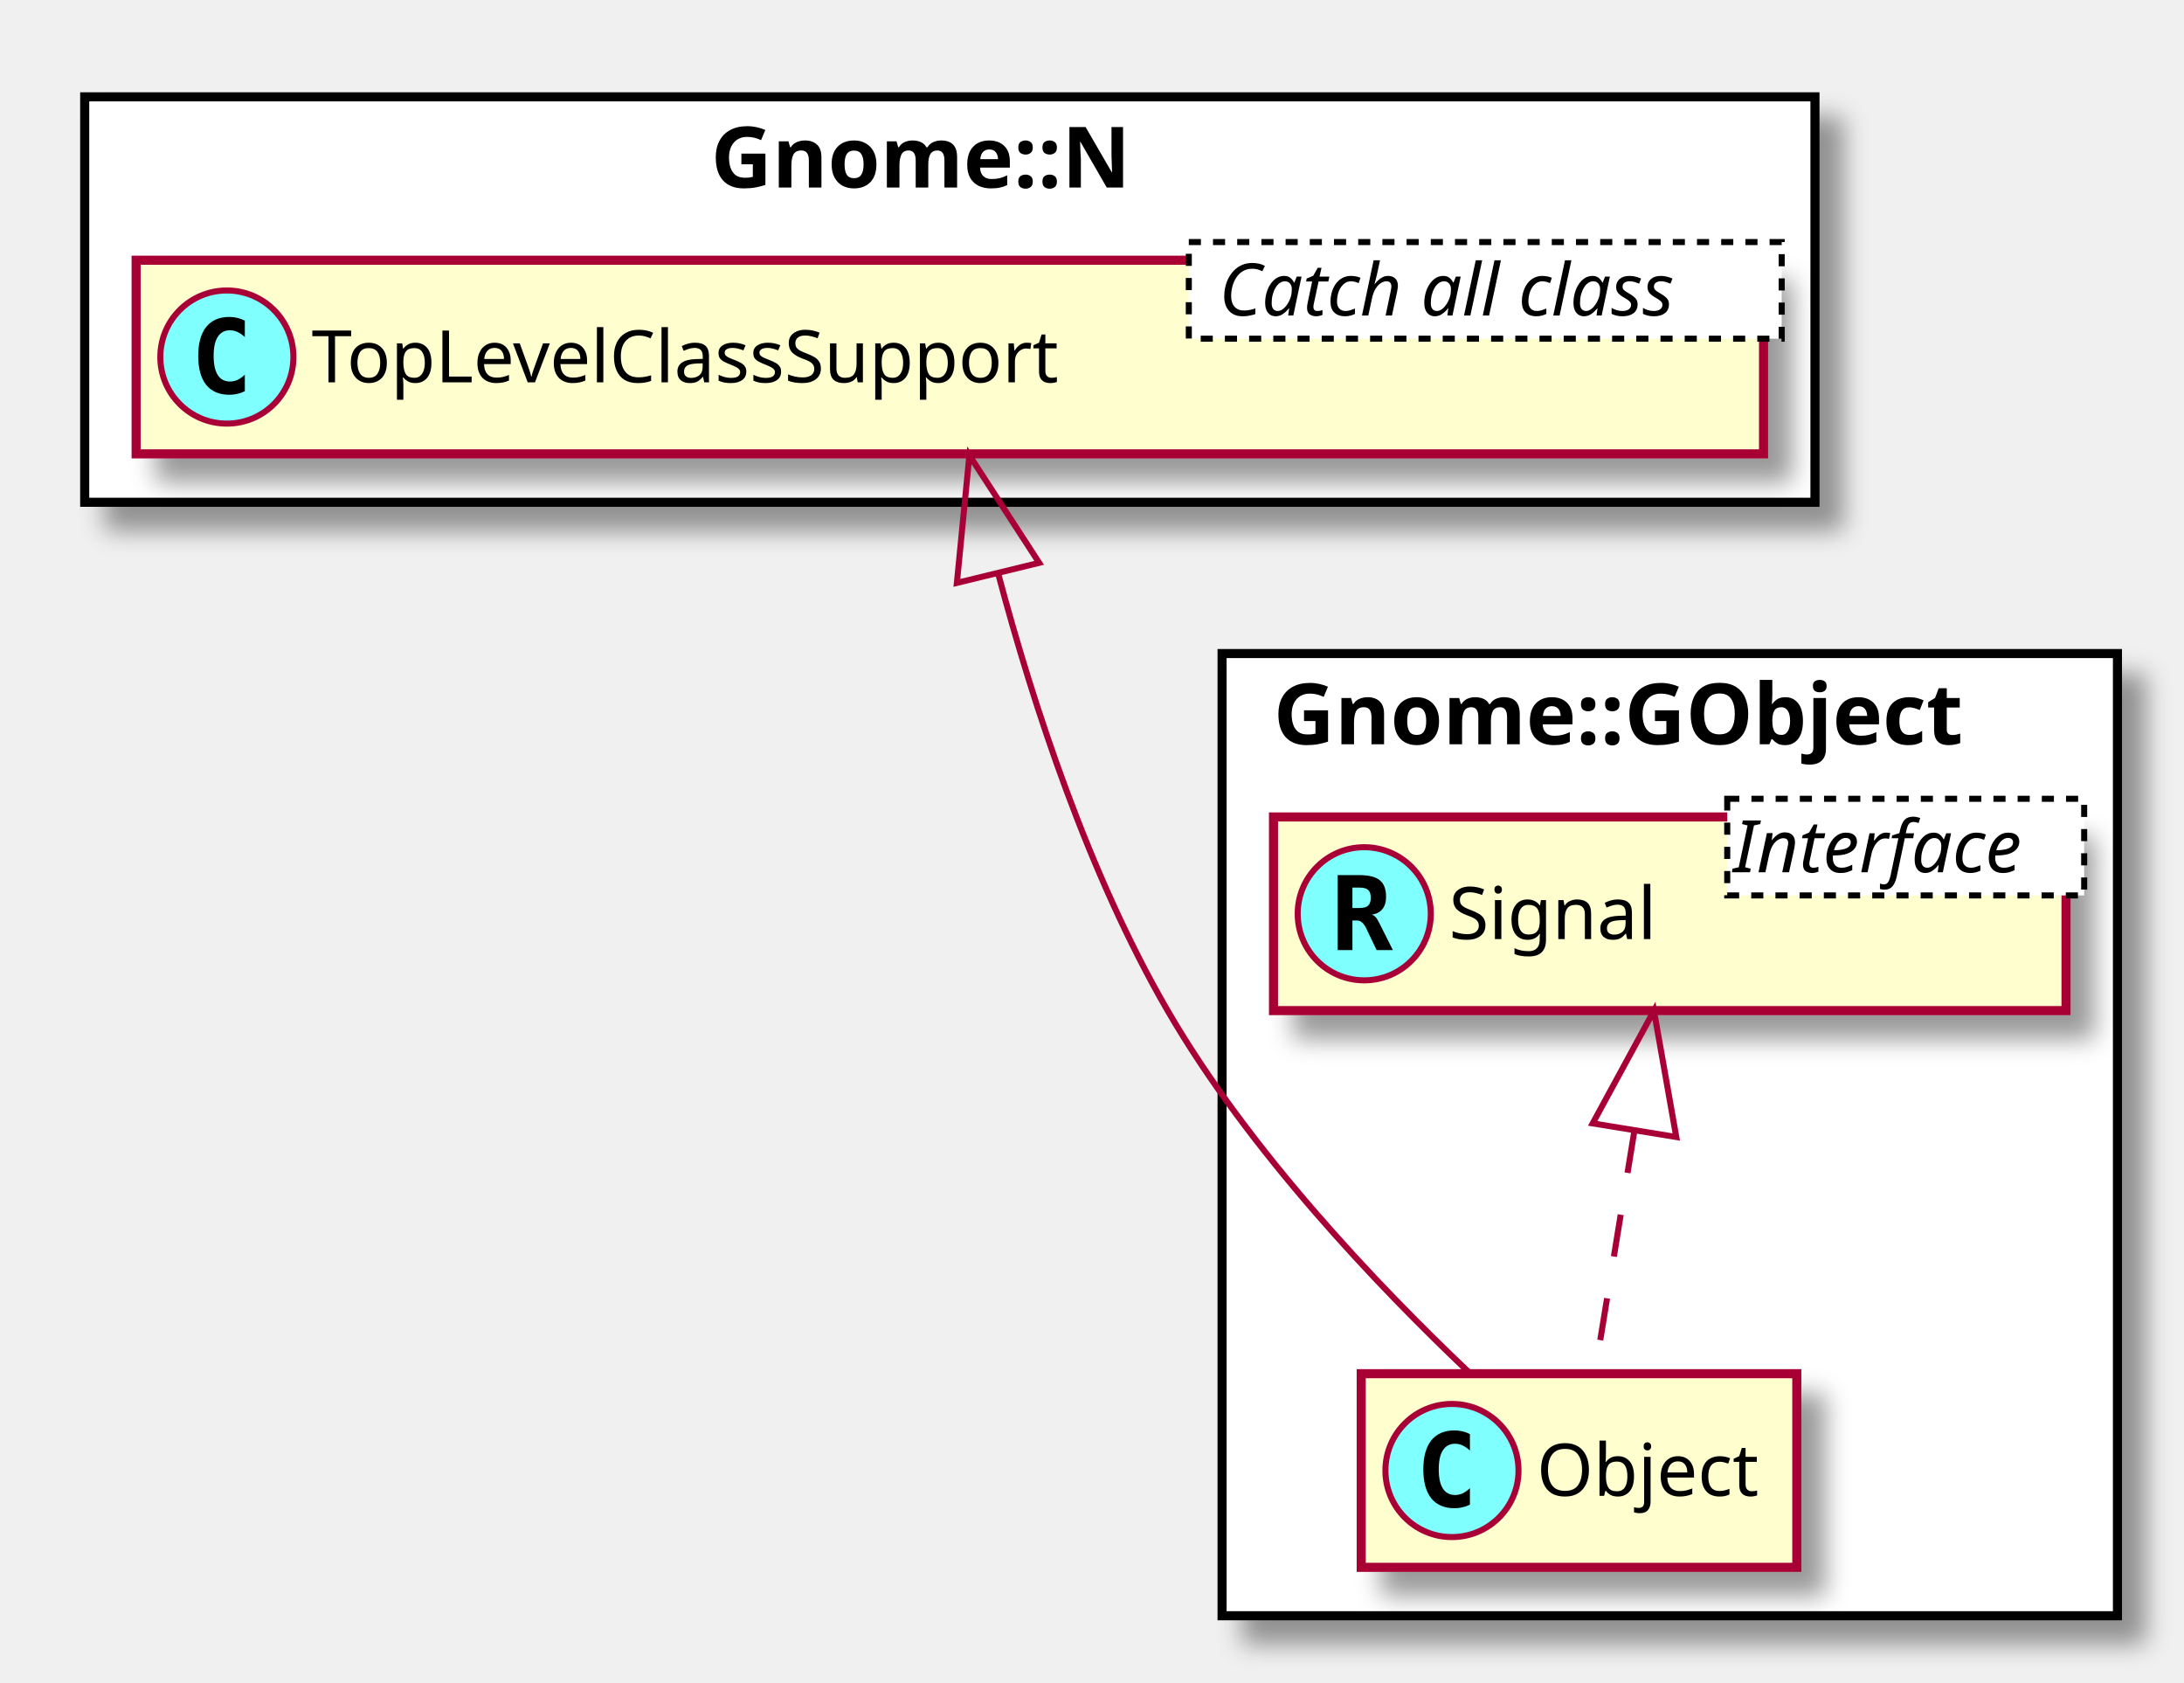
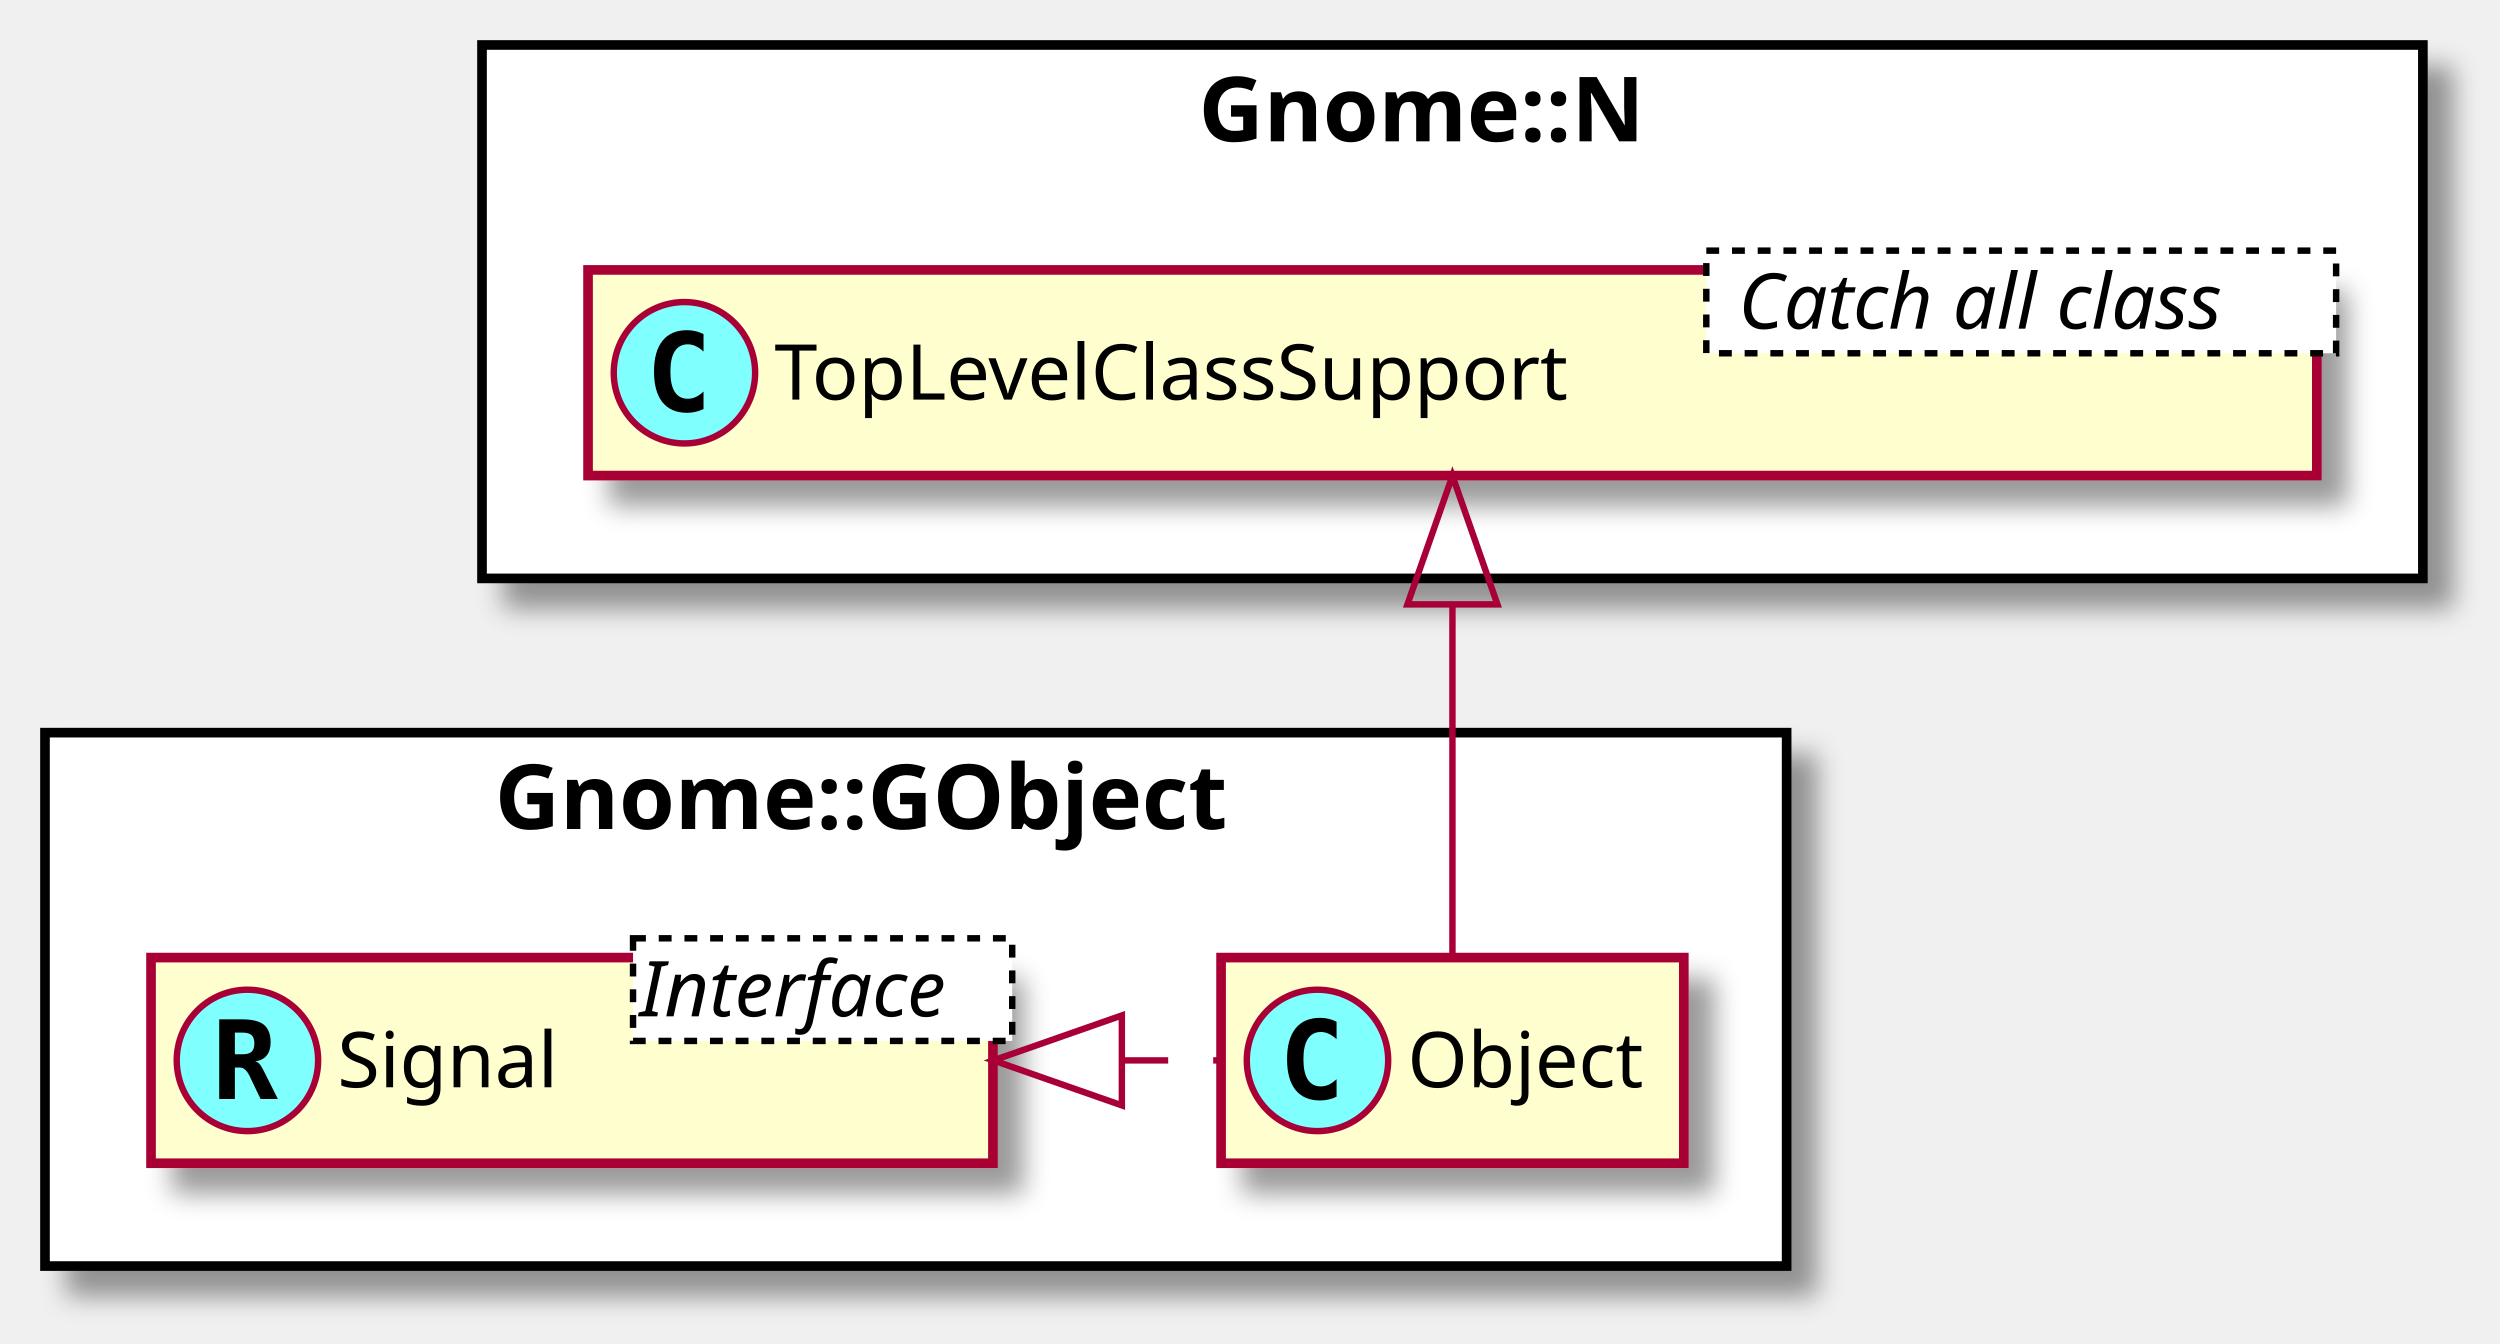
- <svg xmlns="http://www.w3.org/2000/svg" contentScriptType="application/ecmascript" contentStyleType="text/css" height="278px" preserveAspectRatio="none" style="width:361px;height:278px;" version="1.1" viewBox="0 0 361 278" width="361px" zoomAndPan="magnify">
+ <svg xmlns="http://www.w3.org/2000/svg" contentScriptType="application/ecmascript" contentStyleType="text/css" height="209px" preserveAspectRatio="none" style="width:389px;height:209px;" version="1.1" viewBox="0 0 389 209" width="389px" zoomAndPan="magnify">
  <defs>
-     <filter height="300%" id="fx39cu6gp85f8" width="300%" x="-1" y="-1">
+     <filter height="300%" id="f1os7nc6a0czow" width="300%" x="-1" y="-1">
      <feGaussianBlur result="blurOut" stdDeviation="2.0" />
      <feColorMatrix in="blurOut" result="blurOut2" type="matrix" values="0 0 0 0 0 0 0 0 0 0 0 0 0 0 0 0 0 0 .4 0" />
      <feOffset dx="4.0" dy="4.0" in="blurOut2" result="blurOut3" />
      <feBlend in="SourceGraphic" in2="blurOut3" mode="normal" />
    </filter>
  </defs>
  <g>
-     <rect fill="#FFFFFF" filter="url(#fx39cu6gp85f8)" height="67" style="stroke: #000000; stroke-width: 1.5;" width="286" x="14" y="16" />
-     <text fill="#000000" font-family="sans-serif" font-size="14" font-weight="bold" lengthAdjust="spacingAndGlyphs" textLength="79" x="117.5" y="30.995">Gnome::N</text>
-     <rect fill="#FFFFFF" filter="url(#fx39cu6gp85f8)" height="159" style="stroke: #000000; stroke-width: 1.5;" width="148" x="202" y="108" />
-     <text fill="#000000" font-family="sans-serif" font-size="14" font-weight="bold" lengthAdjust="spacingAndGlyphs" textLength="131" x="210.5" y="122.995">Gnome::GObject</text>
-     <rect fill="#FEFECE" filter="url(#fx39cu6gp85f8)" height="32" id="Gnome::N::TopLevelClassSupport" style="stroke: #A80036; stroke-width: 1.5;" width="269" x="22.5" y="43" />
-     <ellipse cx="37.5" cy="59" fill="#80FFFF" rx="11" ry="11" style="stroke: #A80036; stroke-width: 1.0;" />
-     <path d="M40.469,64.641 Q39.891,64.938 39.25,65.078 Q38.609,65.234 37.906,65.234 Q35.406,65.234 34.078,63.594 Q32.766,61.938 32.766,58.812 Q32.766,55.688 34.078,54.031 Q35.406,52.375 37.906,52.375 Q38.609,52.375 39.25,52.531 Q39.906,52.688 40.469,52.984 L40.469,55.703 Q39.844,55.125 39.25,54.859 Q38.656,54.578 38.031,54.578 Q36.688,54.578 36,55.656 Q35.312,56.719 35.312,58.812 Q35.312,60.906 36,61.984 Q36.688,63.047 38.031,63.047 Q38.656,63.047 39.25,62.781 Q39.844,62.5 40.469,61.922 L40.469,64.641 Z " />
-     <text fill="#000000" font-family="sans-serif" font-size="12" lengthAdjust="spacingAndGlyphs" textLength="137" x="51.5" y="63.181">TopLevelClassSupport</text>
-     <rect fill="#FFFFFF" height="15.969" style="stroke: #000000; stroke-width: 1.0; stroke-dasharray: 2.0,2.0;" width="98" x="196.5" y="40" />
-     <text fill="#000000" font-family="sans-serif" font-size="12" font-style="italic" lengthAdjust="spacingAndGlyphs" textLength="88" x="201.5" y="52.139">Catch all class</text>
-     <rect fill="#FEFECE" filter="url(#fx39cu6gp85f8)" height="32" id="Gnome::GObject::Signal" style="stroke: #A80036; stroke-width: 1.5;" width="131" x="210.5" y="135" />
-     <ellipse cx="225.5" cy="151" fill="#80FFFF" rx="11" ry="11" style="stroke: #A80036; stroke-width: 1.0;" />
-     <path d="M226.703,151.141 Q227.062,151.219 227.328,151.5 Q227.609,151.766 228,152.547 L230.234,157 L227.547,157 L226.047,153.875 Q225.984,153.734 225.875,153.5 Q225.219,152.109 224.328,152.109 L223.547,152.109 L223.547,157 L221.109,157 L221.109,144.609 L224.641,144.609 Q227.031,144.609 228.062,145.453 Q229.109,146.297 229.109,148.203 Q229.109,149.484 228.484,150.25 Q227.875,151 226.703,151.141 Z M223.547,146.672 L223.547,150.047 L224.703,150.047 Q225.719,150.047 226.141,149.656 Q226.578,149.25 226.578,148.344 Q226.578,147.453 226.141,147.062 Q225.719,146.672 224.703,146.672 L223.547,146.672 Z " />
-     <text fill="#000000" font-family="sans-serif" font-size="12" lengthAdjust="spacingAndGlyphs" textLength="38" x="239.5" y="155.181">Signal</text>
-     <rect fill="#FFFFFF" height="15.969" style="stroke: #000000; stroke-width: 1.0; stroke-dasharray: 2.0,2.0;" width="59" x="285.5" y="132" />
-     <text fill="#000000" font-family="sans-serif" font-size="12" font-style="italic" lengthAdjust="spacingAndGlyphs" textLength="57" x="286.5" y="144.139">Interface</text>
-     <rect fill="#FEFECE" filter="url(#fx39cu6gp85f8)" height="32" id="Gnome::GObject::Object" style="stroke: #A80036; stroke-width: 1.5;" width="72" x="225" y="227" />
-     <ellipse cx="240" cy="243" fill="#80FFFF" rx="11" ry="11" style="stroke: #A80036; stroke-width: 1.0;" />
-     <path d="M242.969,248.641 Q242.391,248.938 241.75,249.078 Q241.109,249.234 240.406,249.234 Q237.906,249.234 236.578,247.594 Q235.266,245.938 235.266,242.812 Q235.266,239.688 236.578,238.031 Q237.906,236.375 240.406,236.375 Q241.109,236.375 241.75,236.531 Q242.406,236.688 242.969,236.984 L242.969,239.703 Q242.344,239.125 241.75,238.859 Q241.156,238.578 240.531,238.578 Q239.188,238.578 238.5,239.656 Q237.812,240.719 237.812,242.812 Q237.812,244.906 238.5,245.984 Q239.188,247.047 240.531,247.047 Q241.156,247.047 241.75,246.781 Q242.344,246.5 242.969,245.922 L242.969,248.641 Z " />
-     <text fill="#000000" font-family="sans-serif" font-size="12" lengthAdjust="spacingAndGlyphs" textLength="40" x="254" y="247.181">Object</text>
-     <path d="M165.031,94.929 C170.839,116.718 179.974,144.553 193,167 C206.419,190.123 227.666,212.41 242.838,226.802 " fill="none" id="Gnome::N::TopLevelClassSupport-Gnome::GObject::Object" style="stroke: #A80036; stroke-width: 1.0;" />
-     <polygon fill="none" points="158.166,96.323,160.234,75.235,171.768,93.01,158.166,96.323" style="stroke: #A80036; stroke-width: 1.0;" />
-     <path d="M270.145,186.911 C267.893,200.72 265.434,215.805 263.633,226.85 " fill="none" id="Gnome::GObject::Signal-Gnome::GObject::Object" style="stroke: #A80036; stroke-width: 1.0; stroke-dasharray: 7.0,7.0;" />
-     <polygon fill="none" points="263.26,185.638,273.387,167.025,277.077,187.891,263.26,185.638" style="stroke: #A80036; stroke-width: 1.0;" />
+     <rect fill="#FFFFFF" filter="url(#f1os7nc6a0czow)" height="83" style="stroke: #000000; stroke-width: 1.5;" width="302" x="75" y="7" />
+     <text fill="#000000" font-family="sans-serif" font-size="14" font-weight="bold" lengthAdjust="spacingAndGlyphs" textLength="79" x="186.5" y="21.995">Gnome::N</text>
+     <rect fill="#FFFFFF" filter="url(#f1os7nc6a0czow)" height="83" style="stroke: #000000; stroke-width: 1.5;" width="271" x="7" y="114" />
+     <text fill="#000000" font-family="sans-serif" font-size="14" font-weight="bold" lengthAdjust="spacingAndGlyphs" textLength="131" x="77" y="128.995">Gnome::GObject</text>
+     <rect codeLine="9" fill="#FEFECE" filter="url(#f1os7nc6a0czow)" height="32" id="Gnome::N::TopLevelClassSupport" style="stroke: #A80036; stroke-width: 1.5;" width="269" x="91.5" y="42" />
+     <ellipse cx="106.5" cy="58" fill="#80FFFF" rx="11" ry="11" style="stroke: #A80036; stroke-width: 1.0;" />
+     <path d="M109.469,63.641 Q108.891,63.938 108.25,64.078 Q107.609,64.234 106.906,64.234 Q104.406,64.234 103.078,62.594 Q101.766,60.938 101.766,57.812 Q101.766,54.688 103.078,53.031 Q104.406,51.375 106.906,51.375 Q107.609,51.375 108.25,51.531 Q108.906,51.688 109.469,51.984 L109.469,54.703 Q108.844,54.125 108.25,53.859 Q107.656,53.578 107.031,53.578 Q105.688,53.578 105,54.656 Q104.312,55.719 104.312,57.812 Q104.312,59.906 105,60.984 Q105.688,62.047 107.031,62.047 Q107.656,62.047 108.25,61.781 Q108.844,61.5 109.469,60.922 L109.469,63.641 Z " />
+     <text fill="#000000" font-family="sans-serif" font-size="12" lengthAdjust="spacingAndGlyphs" textLength="137" x="120.5" y="62.181">TopLevelClassSupport</text>
+     <rect fill="#FFFFFF" height="15.969" style="stroke: #000000; stroke-width: 1.0; stroke-dasharray: 2.0,2.0;" width="98" x="265.5" y="39" />
+     <text fill="#000000" font-family="sans-serif" font-size="12" font-style="italic" lengthAdjust="spacingAndGlyphs" textLength="88" x="270.5" y="51.139">Catch all class</text>
+     <rect codeLine="12" fill="#FEFECE" filter="url(#f1os7nc6a0czow)" height="32" id="Gnome::GObject::Signal" style="stroke: #A80036; stroke-width: 1.5;" width="131" x="23.5" y="149" />
+     <ellipse cx="38.5" cy="165" fill="#80FFFF" rx="11" ry="11" style="stroke: #A80036; stroke-width: 1.0;" />
+     <path d="M39.703,165.141 Q40.062,165.219 40.328,165.5 Q40.609,165.766 41,166.547 L43.234,171 L40.547,171 L39.047,167.875 Q38.984,167.734 38.875,167.5 Q38.219,166.109 37.328,166.109 L36.547,166.109 L36.547,171 L34.109,171 L34.109,158.609 L37.641,158.609 Q40.031,158.609 41.062,159.453 Q42.109,160.297 42.109,162.203 Q42.109,163.484 41.484,164.25 Q40.875,165 39.703,165.141 Z M36.547,160.672 L36.547,164.047 L37.703,164.047 Q38.719,164.047 39.141,163.656 Q39.578,163.25 39.578,162.344 Q39.578,161.453 39.141,161.062 Q38.719,160.672 37.703,160.672 L36.547,160.672 Z " />
+     <text fill="#000000" font-family="sans-serif" font-size="12" lengthAdjust="spacingAndGlyphs" textLength="38" x="52.5" y="169.181">Signal</text>
+     <rect fill="#FFFFFF" height="15.969" style="stroke: #000000; stroke-width: 1.0; stroke-dasharray: 2.0,2.0;" width="59" x="98.5" y="146" />
+     <text fill="#000000" font-family="sans-serif" font-size="12" font-style="italic" lengthAdjust="spacingAndGlyphs" textLength="57" x="99.5" y="158.139">Interface</text>
+     <rect fill="#FEFECE" filter="url(#f1os7nc6a0czow)" height="32" id="Gnome::GObject::Object" style="stroke: #A80036; stroke-width: 1.5;" width="72" x="190" y="149" />
+     <ellipse cx="205" cy="165" fill="#80FFFF" rx="11" ry="11" style="stroke: #A80036; stroke-width: 1.0;" />
+     <path d="M207.969,170.641 Q207.391,170.938 206.75,171.078 Q206.109,171.234 205.406,171.234 Q202.906,171.234 201.578,169.594 Q200.266,167.938 200.266,164.812 Q200.266,161.688 201.578,160.031 Q202.906,158.375 205.406,158.375 Q206.109,158.375 206.75,158.531 Q207.406,158.688 207.969,158.984 L207.969,161.703 Q207.344,161.125 206.75,160.859 Q206.156,160.578 205.531,160.578 Q204.188,160.578 203.5,161.656 Q202.812,162.719 202.812,164.812 Q202.812,166.906 203.5,167.984 Q204.188,169.047 205.531,169.047 Q206.156,169.047 206.75,168.781 Q207.344,168.5 207.969,167.922 L207.969,170.641 Z " />
+     <text fill="#000000" font-family="sans-serif" font-size="12" lengthAdjust="spacingAndGlyphs" textLength="40" x="219" y="169.181">Object</text>
+     <path codeLine="15" d="M226,94.1 C226,112.76 226,134.73 226,148.98 " fill="none" id="Gnome::N::TopLevelClassSupport-backto-Gnome::GObject::Object" style="stroke: #A80036; stroke-width: 1.0;" />
+     <polygon fill="none" points="219,94.04,226,74.04,233,94.04,219,94.04" style="stroke: #A80036; stroke-width: 1.0;" />
+     <path codeLine="16" d="M174.77,165 C179.85,165 184.92,165 190,165 " fill="none" id="Gnome::GObject::Signal-backto-Gnome::GObject::Object" style="stroke: #A80036; stroke-width: 1.0; stroke-dasharray: 7.0,7.0;" />
+     <polygon fill="none" points="174.56,172,154.56,165,174.56,158,174.56,172" style="stroke: #A80036; stroke-width: 1.0;" />
  </g>
</svg>
